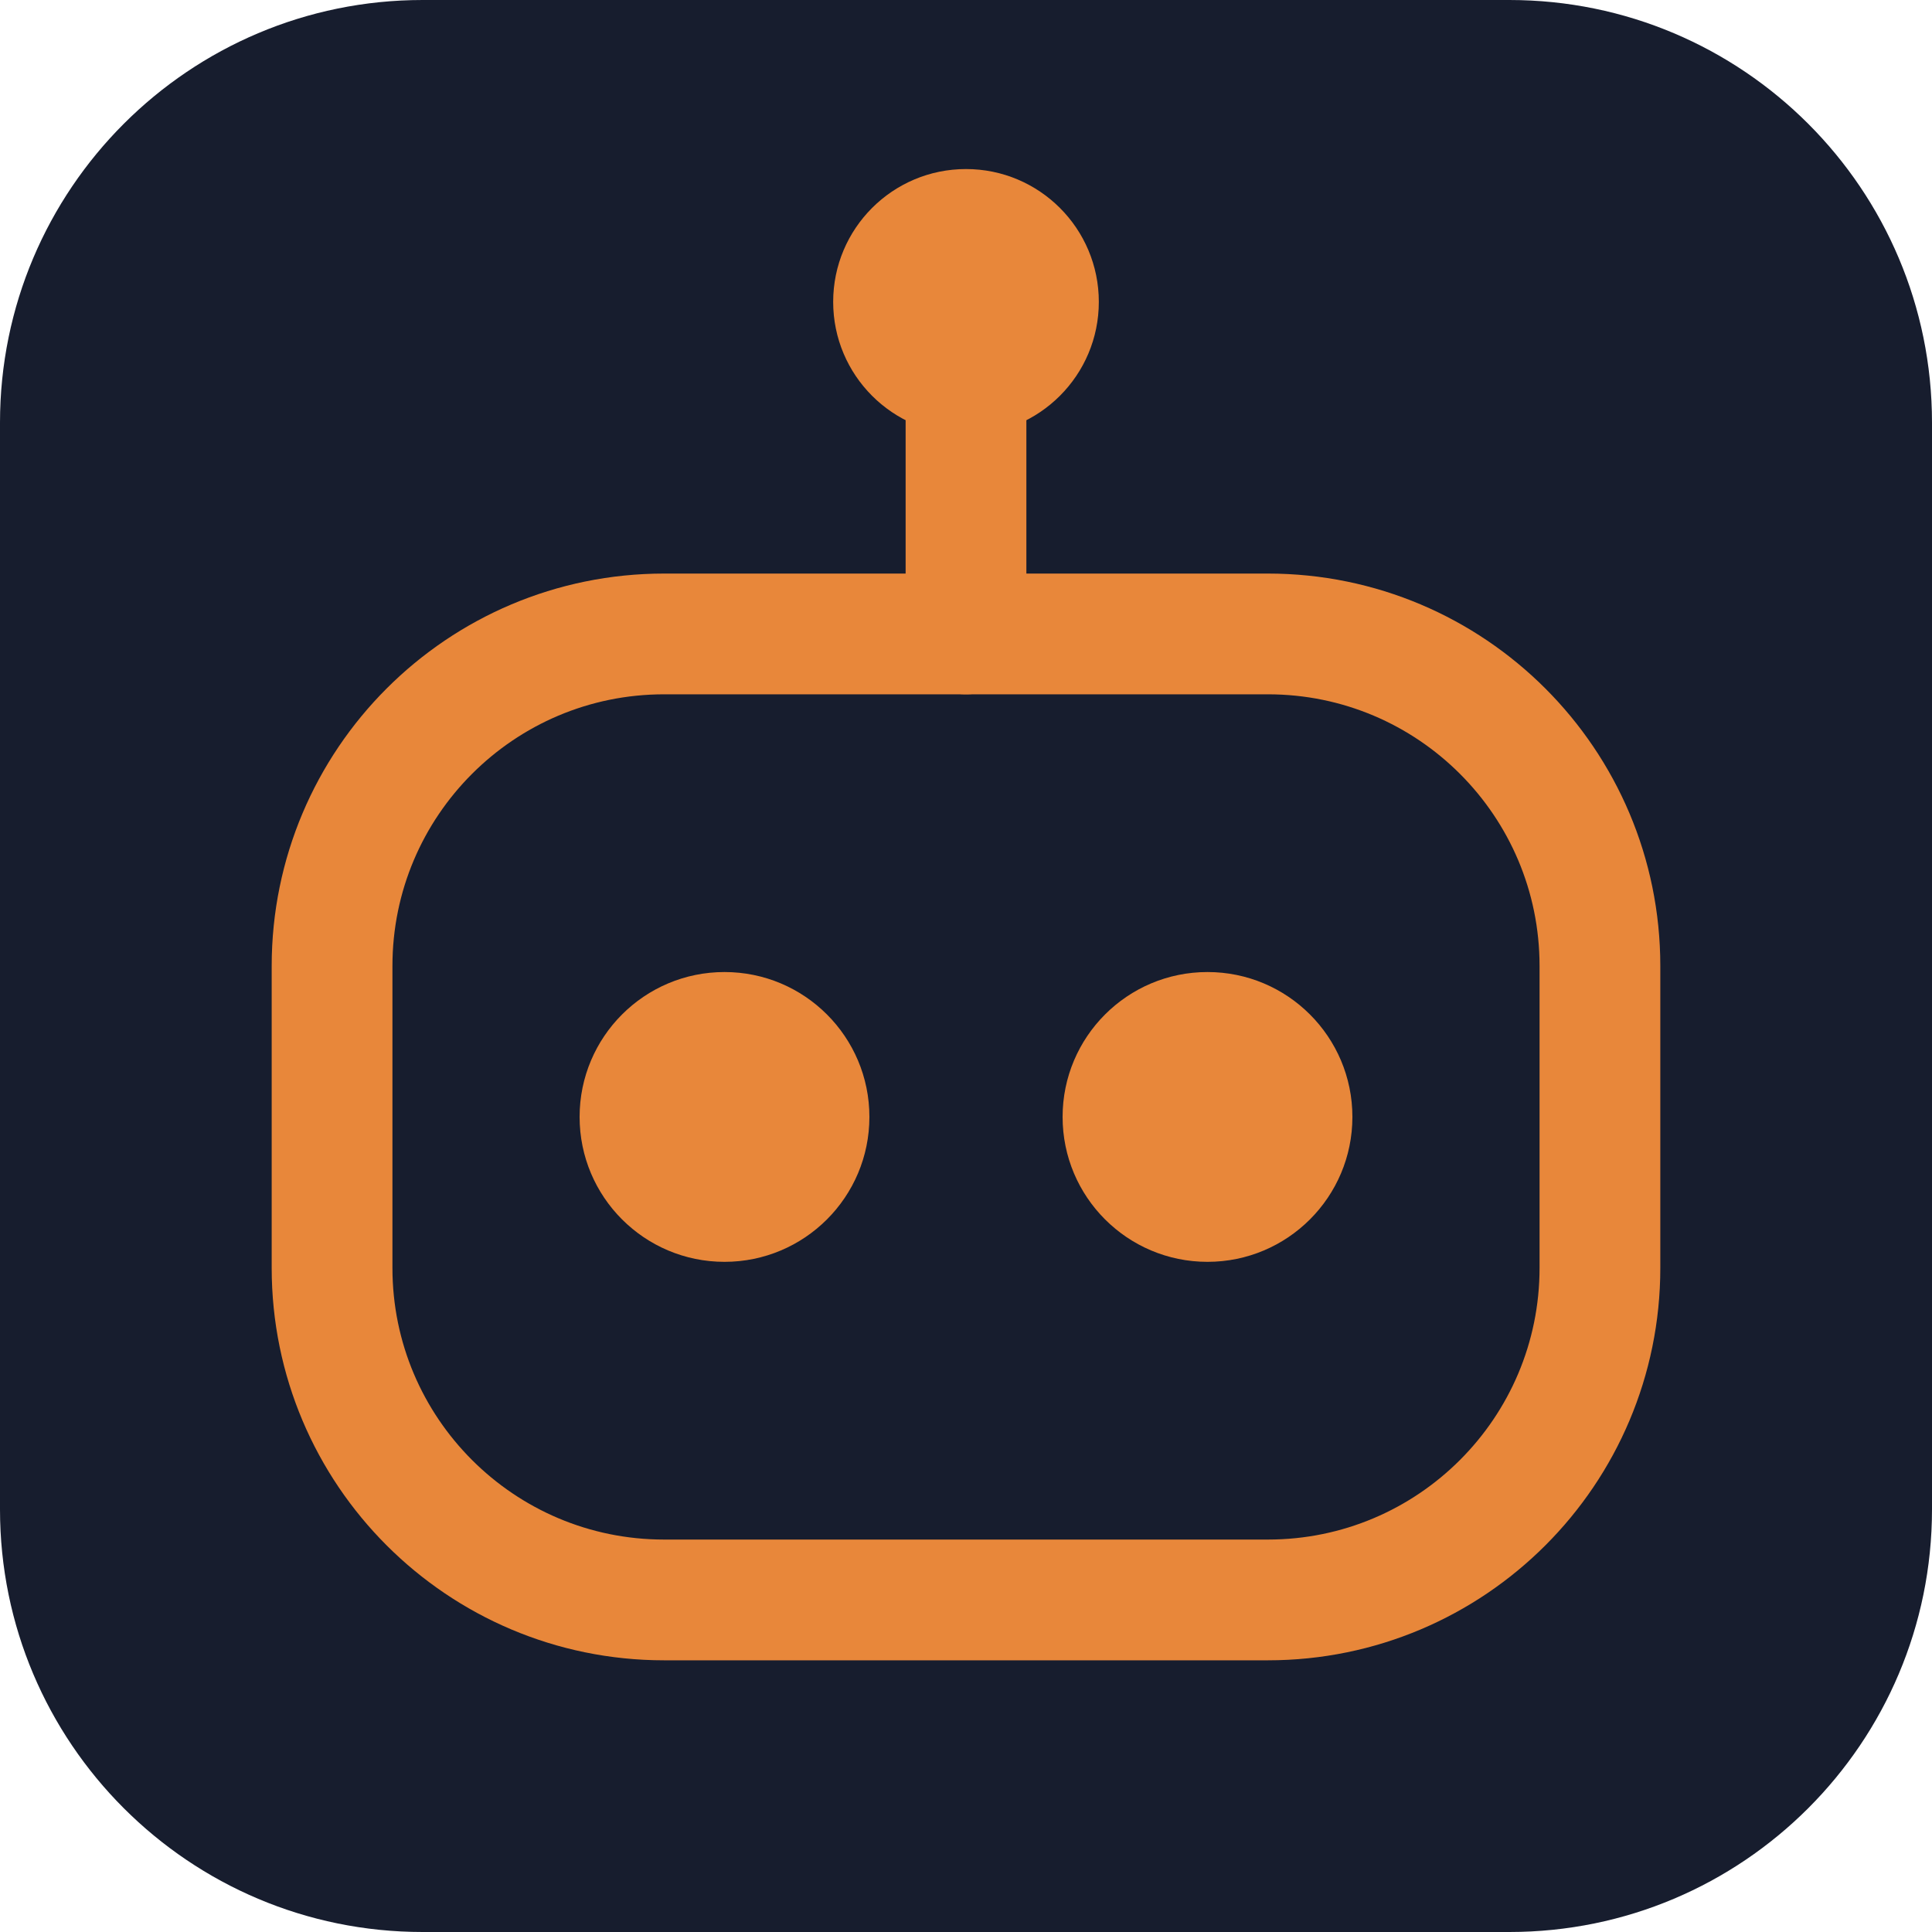
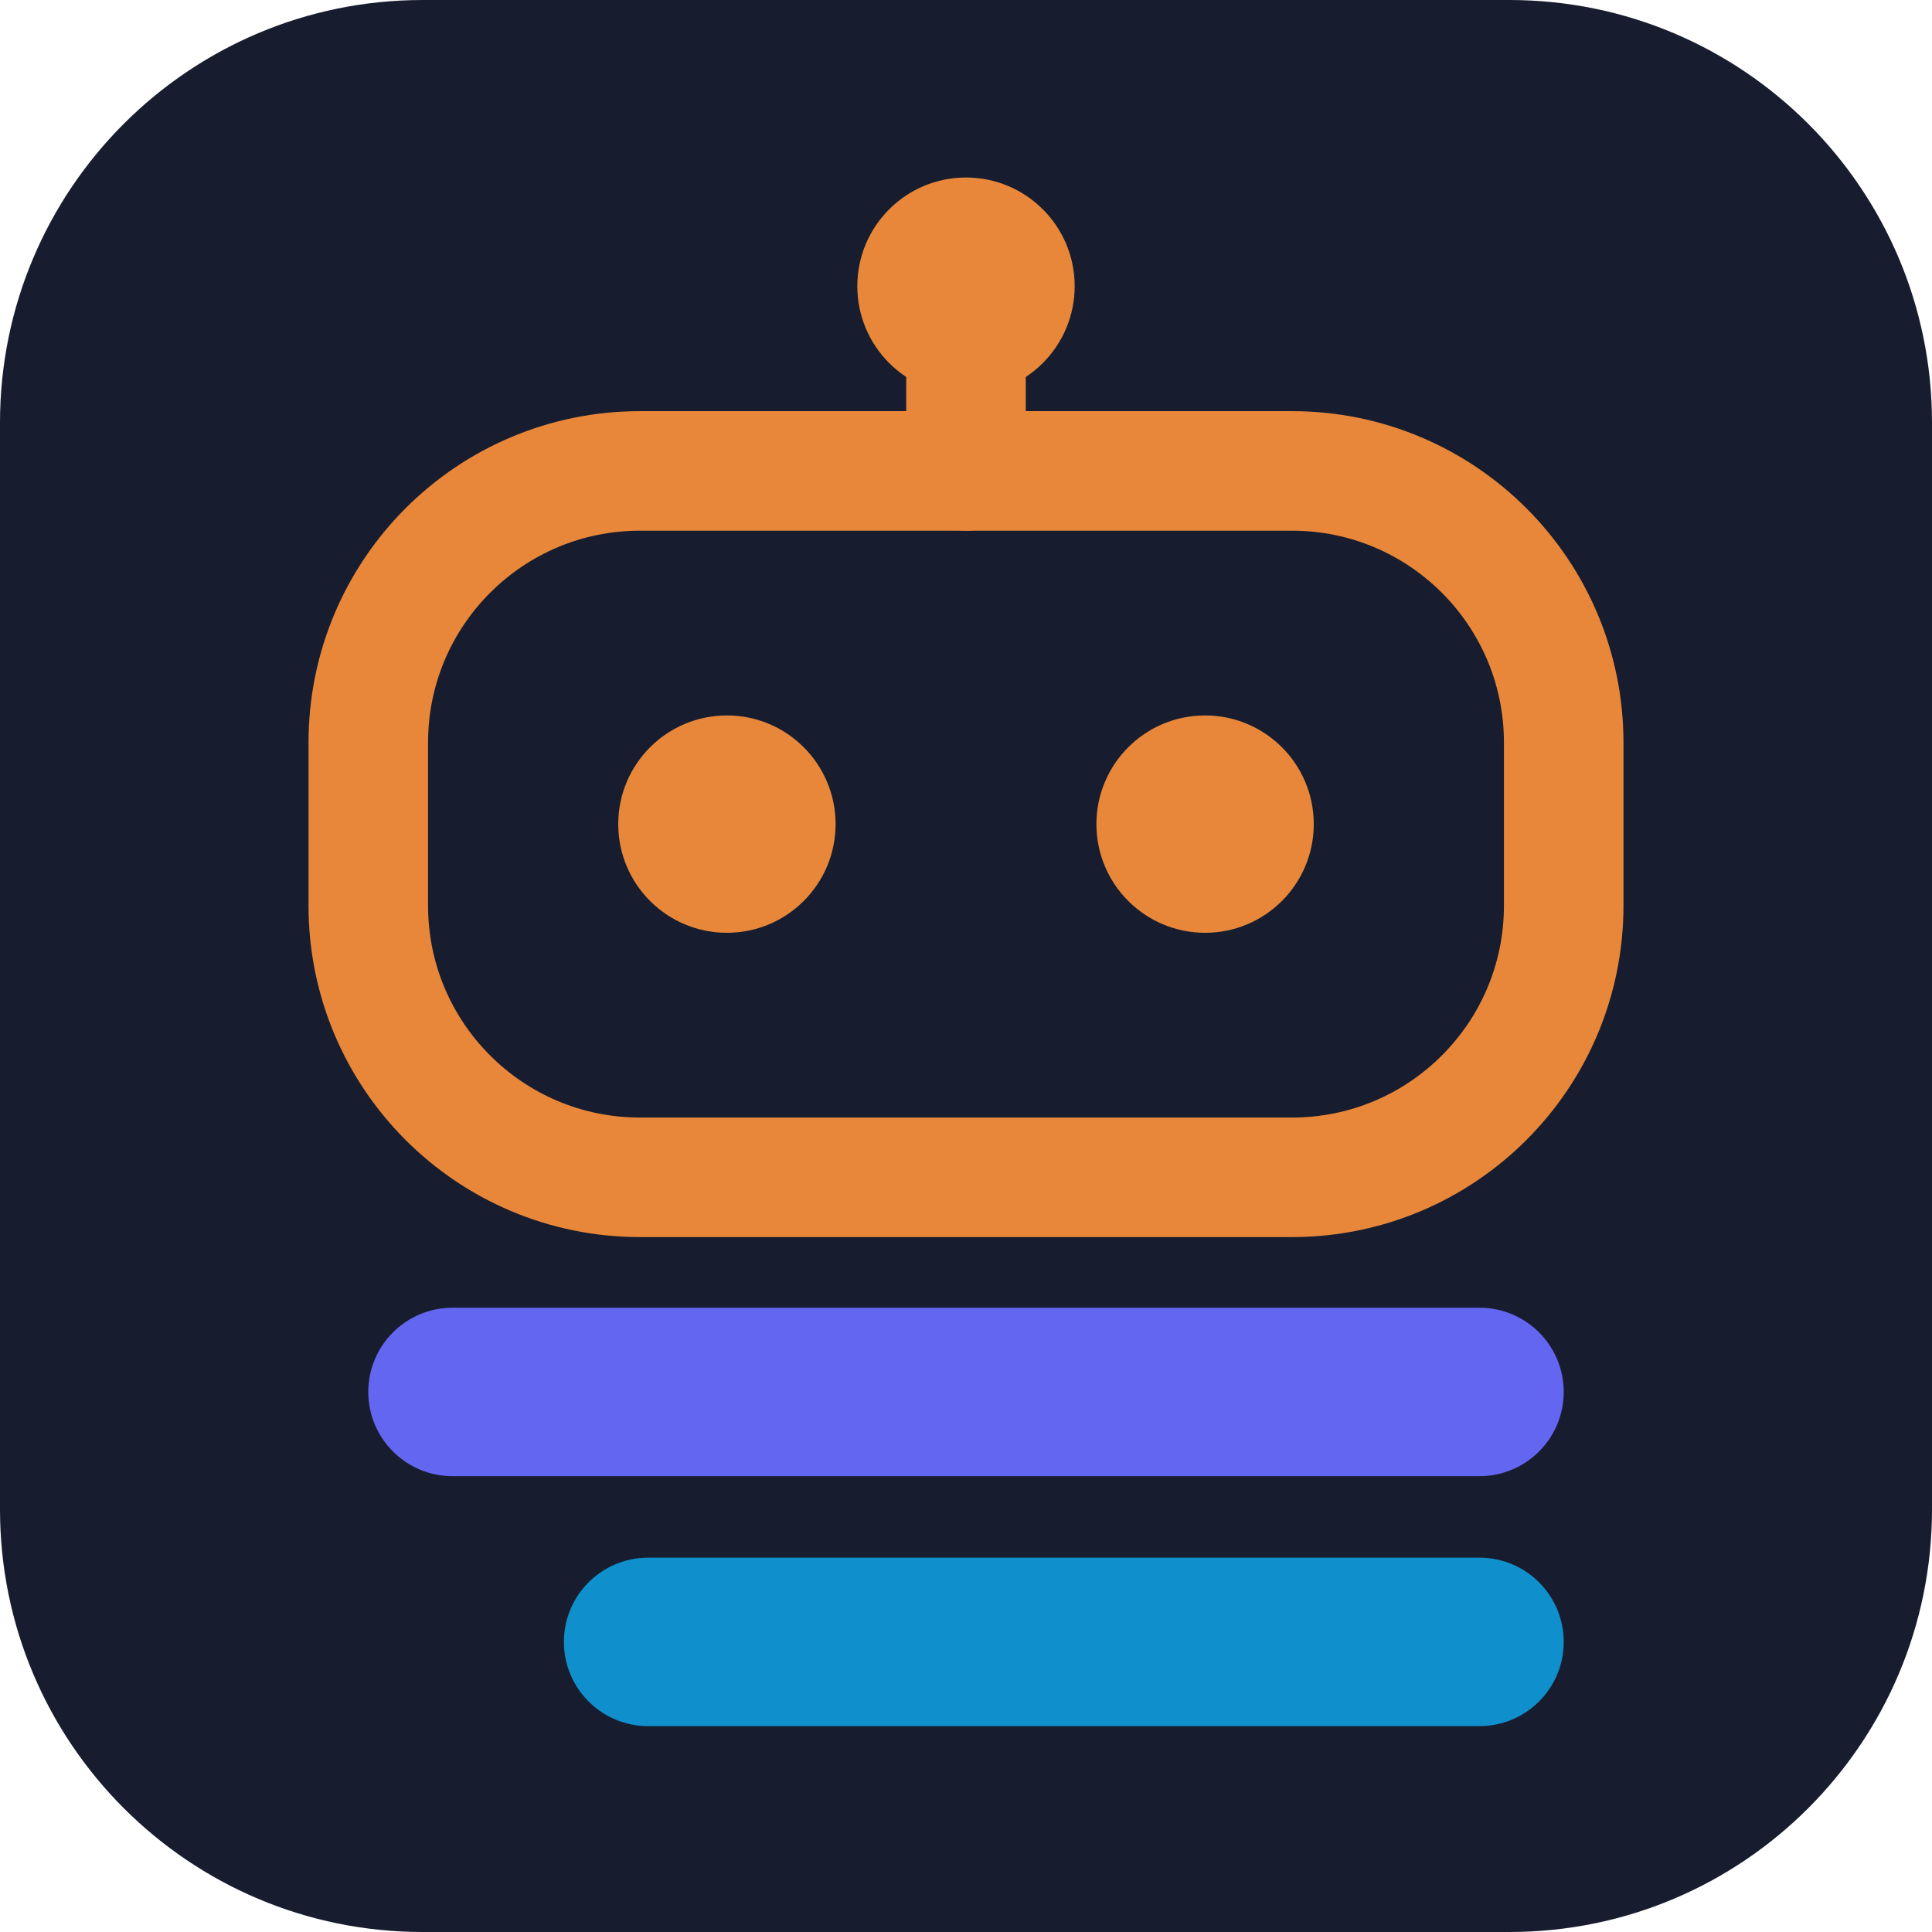
<svg xmlns="http://www.w3.org/2000/svg" viewBox="0 0 32 32">
  <rect width="32" height="32" rx="7" fill="#171d2e" />
-   <g fill="none" stroke="#e8873a" stroke-width="2" stroke-linecap="round">
-     <rect x="5.5" y="10.5" width="21" height="16" rx="5.5" />
-     <line x1="16" y1="6" x2="16" y2="10.5" />
+   <g transform="translate(1.6 2.4) scale(0.9)">
+     <path d="M16 2.5v3.5" fill="none" stroke="#e8873a" stroke-width="2.2" stroke-linecap="round" />
+     <circle cx="16" cy="2.6" r="2" fill="#e8873a" />
+     <rect x="5" y="6" width="22" height="13" rx="5" fill="none" stroke="#e8873a" stroke-width="2.2" />
+     <circle cx="11.6" cy="12.5" r="2" fill="#e8873a" />
+     <circle cx="20.4" cy="12.5" r="2" fill="#e8873a" />
+     <rect x="5" y="21.4" width="22" height="3.1" rx="1.55" fill="#6366f1" />
+     <rect x="8.6" y="26" width="18.4" height="3.1" rx="1.55" fill="#0ea5e9" opacity="0.85" />
  </g>
-   <circle cx="16" cy="5" r="2.2" fill="#e8873a" />
-   <circle cx="12" cy="18.5" r="2.4" fill="#e8873a" />
-   <circle cx="20" cy="18.5" r="2.4" fill="#e8873a" />
</svg>
